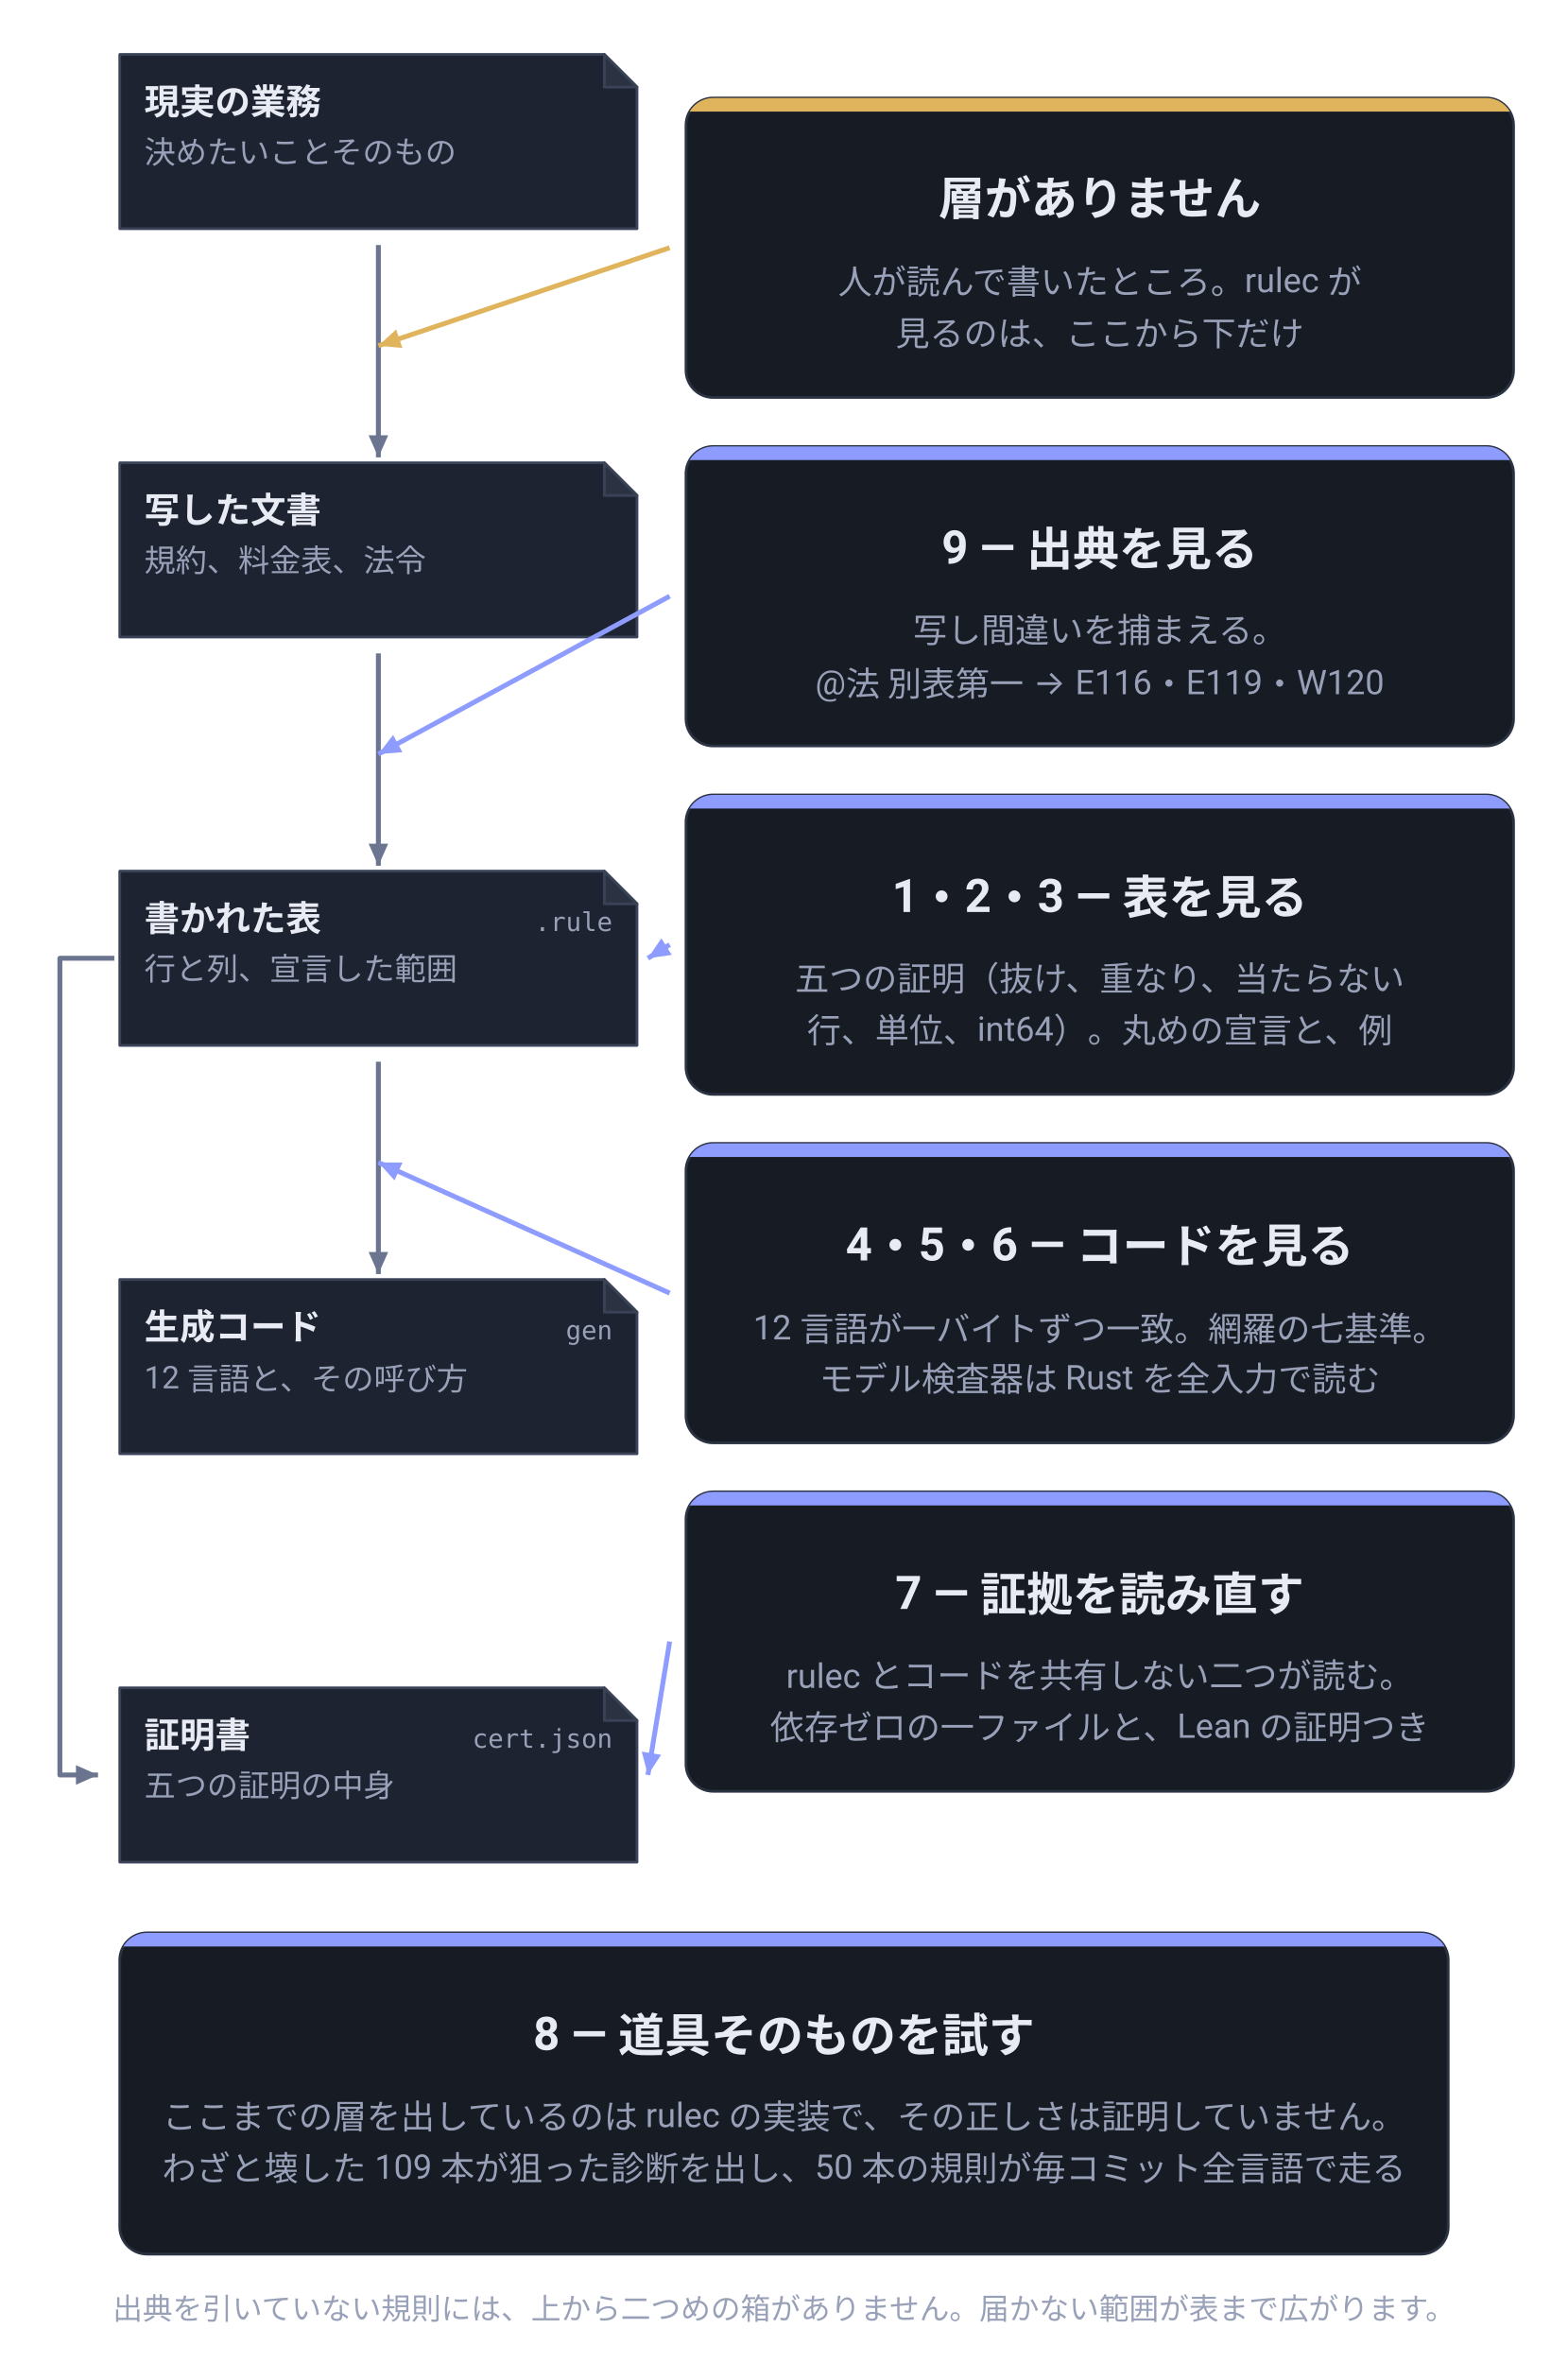
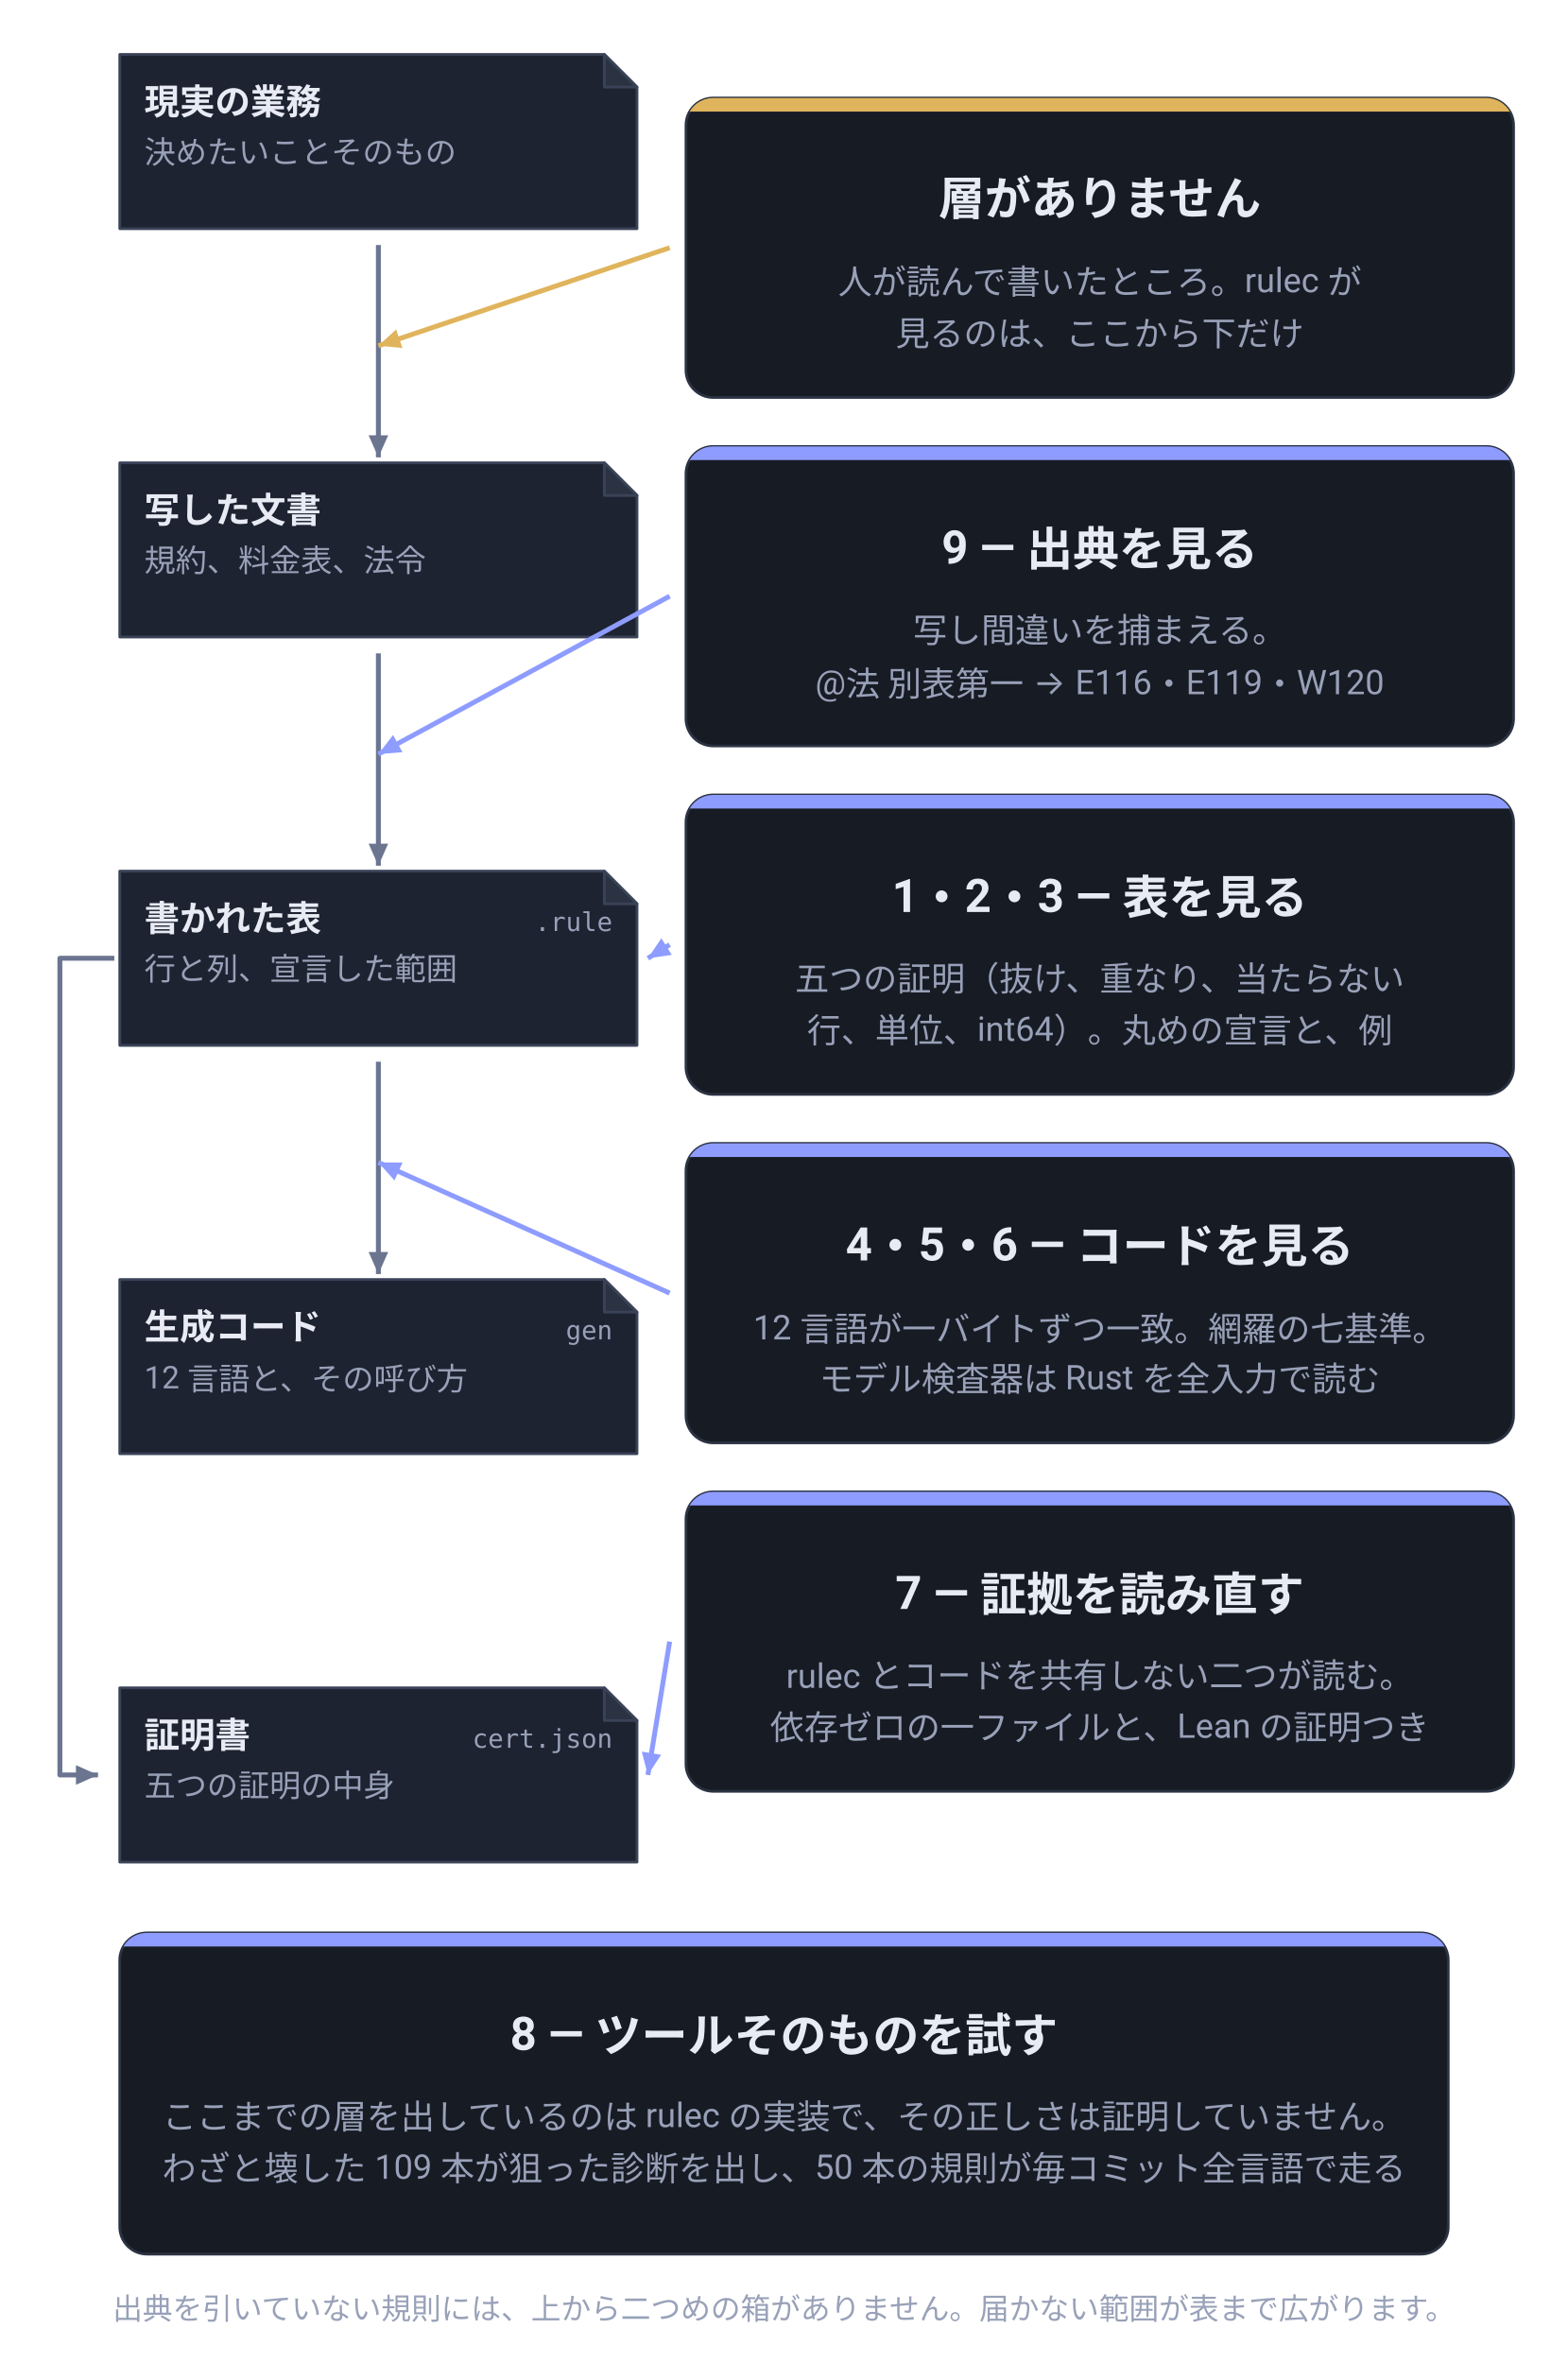
- <svg xmlns="http://www.w3.org/2000/svg" viewBox="0 0 576 868" width="576" height="868" role="img" aria-label="九つの層が、何と何のあいだを見張っているか。上から順に 現実の業務 → 写した文書 → 書かれた表 → 生成コード が並び、隣どうしは写しの関係にある。書かれた表からはもう一つ、証明書（cert.json、五つの証明の中身）が出ていて、左を回る線で表とつながっている。写した文書と書かれた表のあいだは 9 出典（E116・E119・W120）が、書かれた表と生成コードのあいだは 4 ベクタ・5 網羅・6 モデル検査器が見張る。書かれた表そのものは 1 五つの証明・2 二つの宣言・3 例 が見て、証明書は 7 二つの再検査器が読み直す。いちばん上、現実の業務と写した文書のあいだには層が一つも無く、そこは人が読んで決めるところ。8 リポジトリのテストだけは継ぎ目ではなく、道具そのものに向いている。" font-family="-apple-system, BlinkMacSystemFont, &quot;Hiragino Sans&quot;, &quot;Noto Sans JP&quot;, &quot;Yu Gothic&quot;, Meiryo, &quot;Segoe UI&quot;, Roboto, sans-serif">
+ <svg xmlns="http://www.w3.org/2000/svg" viewBox="0 0 576 868" width="576" height="868" role="img" aria-label="九つの層が、何と何のあいだを見張っているか。上から順に 現実の業務 → 写した文書 → 書かれた表 → 生成コード が並び、隣どうしは写しの関係にある。書かれた表からはもう一つ、証明書（cert.json、五つの証明の中身）が出ていて、左を回る線で表とつながっている。写した文書と書かれた表のあいだは 9 出典（E116・E119・W120）が、書かれた表と生成コードのあいだは 4 ベクタ・5 網羅・6 モデル検査器が見張る。書かれた表そのものは 1 五つの証明・2 二つの宣言・3 例 が見て、証明書は 7 二つの再検査器が読み直す。いちばん上、現実の業務と写した文書のあいだには層が一つも無く、そこは人が読んで決めるところ。8 リポジトリのテストだけは継ぎ目ではなく、ツールそのものに向いている。" font-family="-apple-system, BlinkMacSystemFont, &quot;Hiragino Sans&quot;, &quot;Noto Sans JP&quot;, &quot;Yu Gothic&quot;, Meiryo, &quot;Segoe UI&quot;, Roboto, sans-serif">
  <defs>
    <marker id="head-neutral" viewBox="0 0 10 10" refX="9" refY="5" markerWidth="9" markerHeight="9" markerUnits="userSpaceOnUse" orient="auto">
      <path d="M0,1 L9,5 L0,9 Z" fill="#6b7590" />
    </marker>
    <marker id="head-accent" viewBox="0 0 10 10" refX="9" refY="5" markerWidth="9" markerHeight="9" markerUnits="userSpaceOnUse" orient="auto">
      <path d="M0,1 L9,5 L0,9 Z" fill="#8e9cff" />
    </marker>
    <marker id="head-human" viewBox="0 0 10 10" refX="9" refY="5" markerWidth="9" markerHeight="9" markerUnits="userSpaceOnUse" orient="auto">
      <path d="M0,1 L9,5 L0,9 Z" fill="#e0b45c" />
    </marker>
  </defs>
  <path d="M44,20 H222 L234,32 V84 H44 Z" fill="#1e2331" stroke="#3a4257" stroke-linejoin="round" />
  <path d="M222,20 V32 H234 Z" fill="#2b3242" stroke="#3a4257" stroke-linejoin="round" />
  <text x="53" y="42" font-size="13" font-weight="600" text-anchor="start" fill="#e8ebf4">現実の業務</text>
  <text x="53" y="60" font-size="11.5" font-weight="400" text-anchor="start" fill="#98a1b8">決めたいことそのもの</text>
  <path d="M44,170 H222 L234,182 V234 H44 Z" fill="#1e2331" stroke="#3a4257" stroke-linejoin="round" />
  <path d="M222,170 V182 H234 Z" fill="#2b3242" stroke="#3a4257" stroke-linejoin="round" />
  <text x="53" y="192" font-size="13" font-weight="600" text-anchor="start" fill="#e8ebf4">写した文書</text>
  <text x="53" y="210" font-size="11.5" font-weight="400" text-anchor="start" fill="#98a1b8">規約、料金表、法令</text>
  <path d="M44,320 H222 L234,332 V384 H44 Z" fill="#1e2331" stroke="#3a4257" stroke-linejoin="round" />
  <path d="M222,320 V332 H234 Z" fill="#2b3242" stroke="#3a4257" stroke-linejoin="round" />
  <text x="53" y="342" font-size="13" font-weight="600" text-anchor="start" fill="#e8ebf4">書かれた表</text>
  <text x="225" y="342" font-size="9.5" font-weight="400" text-anchor="end" fill="#98a1b8" font-family="ui-monospace, SFMono-Regular, Menlo, Consolas, monospace">.rule</text>
  <text x="53" y="360" font-size="11.5" font-weight="400" text-anchor="start" fill="#98a1b8">行と列、宣言した範囲</text>
  <path d="M44,470 H222 L234,482 V534 H44 Z" fill="#1e2331" stroke="#3a4257" stroke-linejoin="round" />
  <path d="M222,470 V482 H234 Z" fill="#2b3242" stroke="#3a4257" stroke-linejoin="round" />
  <text x="53" y="492" font-size="13" font-weight="600" text-anchor="start" fill="#e8ebf4">生成コード</text>
  <text x="225" y="492" font-size="9.5" font-weight="400" text-anchor="end" fill="#98a1b8" font-family="ui-monospace, SFMono-Regular, Menlo, Consolas, monospace">gen</text>
  <text x="53" y="510" font-size="11.5" font-weight="400" text-anchor="start" fill="#98a1b8">12 言語と、その呼び方</text>
  <path d="M44,620 H222 L234,632 V684 H44 Z" fill="#1e2331" stroke="#3a4257" stroke-linejoin="round" />
  <path d="M222,620 V632 H234 Z" fill="#2b3242" stroke="#3a4257" stroke-linejoin="round" />
  <text x="53" y="642" font-size="13" font-weight="600" text-anchor="start" fill="#e8ebf4">証明書</text>
  <text x="225" y="642" font-size="9.5" font-weight="400" text-anchor="end" fill="#98a1b8" font-family="ui-monospace, SFMono-Regular, Menlo, Consolas, monospace">cert.json</text>
  <text x="53" y="660" font-size="11.5" font-weight="400" text-anchor="start" fill="#98a1b8">五つの証明の中身</text>
  <line x1="139.0" y1="90" x2="139.0" y2="168" stroke="#6b7590" stroke-width="1.8" marker-end="url(#head-neutral)" />
  <line x1="139.0" y1="240" x2="139.0" y2="318" stroke="#6b7590" stroke-width="1.8" marker-end="url(#head-neutral)" />
  <line x1="139.0" y1="390" x2="139.0" y2="468" stroke="#6b7590" stroke-width="1.8" marker-end="url(#head-neutral)" />
  <path d="M42,352.0 H22 V652.0 H36" fill="none" stroke="#6b7590" stroke-width="1.8" stroke-linejoin="round" marker-end="url(#head-neutral)" />
  <clipPath id="clip-c0">
    <rect x="252" y="36" width="304" height="110" rx="10" />
  </clipPath>
  <rect x="252" y="36" width="304" height="110" rx="10" fill="#171b24" stroke="#2b3242" />
  <rect x="252" y="36" width="304" height="5" fill="#e0b45c" clip-path="url(#clip-c0)" />
  <text x="404.0" y="79" font-size="17" font-weight="700" text-anchor="middle" fill="#e8ebf4">層がありません</text>
  <text x="404.0" y="108" font-size="12.5" font-weight="400" text-anchor="middle" fill="#98a1b8">人が読んで書いたところ。rulec が</text>
  <text x="404.0" y="127" font-size="12.5" font-weight="400" text-anchor="middle" fill="#98a1b8">見るのは、ここから下だけ</text>
  <line x1="246" y1="91.0" x2="139.0" y2="127.0" stroke="#e0b45c" stroke-width="1.8" marker-end="url(#head-human)" />
  <clipPath id="clip-c1">
    <rect x="252" y="164" width="304" height="110" rx="10" />
  </clipPath>
  <rect x="252" y="164" width="304" height="110" rx="10" fill="#171b24" stroke="#2b3242" />
  <rect x="252" y="164" width="304" height="5" fill="#8e9cff" clip-path="url(#clip-c1)" />
  <text x="404.0" y="207" font-size="17" font-weight="700" text-anchor="middle" fill="#e8ebf4">9 — 出典を見る</text>
  <text x="404.0" y="236" font-size="12.5" font-weight="400" text-anchor="middle" fill="#98a1b8">写し間違いを捕まえる。</text>
  <text x="404.0" y="255" font-size="12.5" font-weight="400" text-anchor="middle" fill="#98a1b8">@法 別表第一 → E116・E119・W120</text>
  <line x1="246" y1="219.0" x2="139.0" y2="277.0" stroke="#8e9cff" stroke-width="1.8" marker-end="url(#head-accent)" />
  <clipPath id="clip-c2">
    <rect x="252" y="292" width="304" height="110" rx="10" />
  </clipPath>
  <rect x="252" y="292" width="304" height="110" rx="10" fill="#171b24" stroke="#2b3242" />
  <rect x="252" y="292" width="304" height="5" fill="#8e9cff" clip-path="url(#clip-c2)" />
  <text x="404.0" y="335" font-size="17" font-weight="700" text-anchor="middle" fill="#e8ebf4">1・2・3 — 表を見る</text>
  <text x="404.0" y="364" font-size="12.5" font-weight="400" text-anchor="middle" fill="#98a1b8">五つの証明（抜け、重なり、当たらない</text>
  <text x="404.0" y="383" font-size="12.5" font-weight="400" text-anchor="middle" fill="#98a1b8">行、単位、int64）。丸めの宣言と、例</text>
  <line x1="246" y1="347.0" x2="238" y2="352.0" stroke="#8e9cff" stroke-width="1.8" marker-end="url(#head-accent)" />
  <clipPath id="clip-c3">
    <rect x="252" y="420" width="304" height="110" rx="10" />
  </clipPath>
  <rect x="252" y="420" width="304" height="110" rx="10" fill="#171b24" stroke="#2b3242" />
  <rect x="252" y="420" width="304" height="5" fill="#8e9cff" clip-path="url(#clip-c3)" />
  <text x="404.0" y="463" font-size="17" font-weight="700" text-anchor="middle" fill="#e8ebf4">4・5・6 — コードを見る</text>
  <text x="404.0" y="492" font-size="12.5" font-weight="400" text-anchor="middle" fill="#98a1b8">12 言語が一バイトずつ一致。網羅の七基準。</text>
  <text x="404.0" y="511" font-size="12.5" font-weight="400" text-anchor="middle" fill="#98a1b8">モデル検査器は Rust を全入力で読む</text>
  <line x1="246" y1="475.0" x2="139.0" y2="427.0" stroke="#8e9cff" stroke-width="1.8" marker-end="url(#head-accent)" />
  <clipPath id="clip-c4">
    <rect x="252" y="548" width="304" height="110" rx="10" />
  </clipPath>
  <rect x="252" y="548" width="304" height="110" rx="10" fill="#171b24" stroke="#2b3242" />
  <rect x="252" y="548" width="304" height="5" fill="#8e9cff" clip-path="url(#clip-c4)" />
  <text x="404.0" y="591" font-size="17" font-weight="700" text-anchor="middle" fill="#e8ebf4">7 — 証拠を読み直す</text>
  <text x="404.0" y="620" font-size="12.5" font-weight="400" text-anchor="middle" fill="#98a1b8">rulec とコードを共有しない二つが読む。</text>
  <text x="404.0" y="639" font-size="12.5" font-weight="400" text-anchor="middle" fill="#98a1b8">依存ゼロの一ファイルと、Lean の証明つき</text>
  <line x1="246" y1="603.0" x2="238" y2="652.0" stroke="#8e9cff" stroke-width="1.8" marker-end="url(#head-accent)" />
  <clipPath id="clip-foot">
    <rect x="44" y="710" width="488" height="118" rx="10" />
  </clipPath>
  <rect x="44" y="710" width="488" height="118" rx="10" fill="#171b24" stroke="#2b3242" />
  <rect x="44" y="710" width="488" height="5" fill="#8e9cff" clip-path="url(#clip-foot)" />
-   <text x="288.0" y="753" font-size="17" font-weight="700" text-anchor="middle" fill="#e8ebf4">8 — 道具そのものを試す</text>
+   <text x="288.0" y="753" font-size="17" font-weight="700" text-anchor="middle" fill="#e8ebf4">8 — ツールそのものを試す</text>
  <text x="288.0" y="782" font-size="12.5" font-weight="400" text-anchor="middle" fill="#98a1b8">ここまでの層を出しているのは rulec の実装で、その正しさは証明していません。</text>
  <text x="288.0" y="801" font-size="12.5" font-weight="400" text-anchor="middle" fill="#98a1b8">わざと壊した 109 本が狙った診断を出し、50 本の規則が毎コミット全言語で走る</text>
  <text x="288.0" y="852" font-size="11" font-weight="400" text-anchor="middle" fill="#98a1b8">出典を引いていない規則には、上から二つめの箱がありません。届かない範囲が表まで広がります。</text>
</svg>
